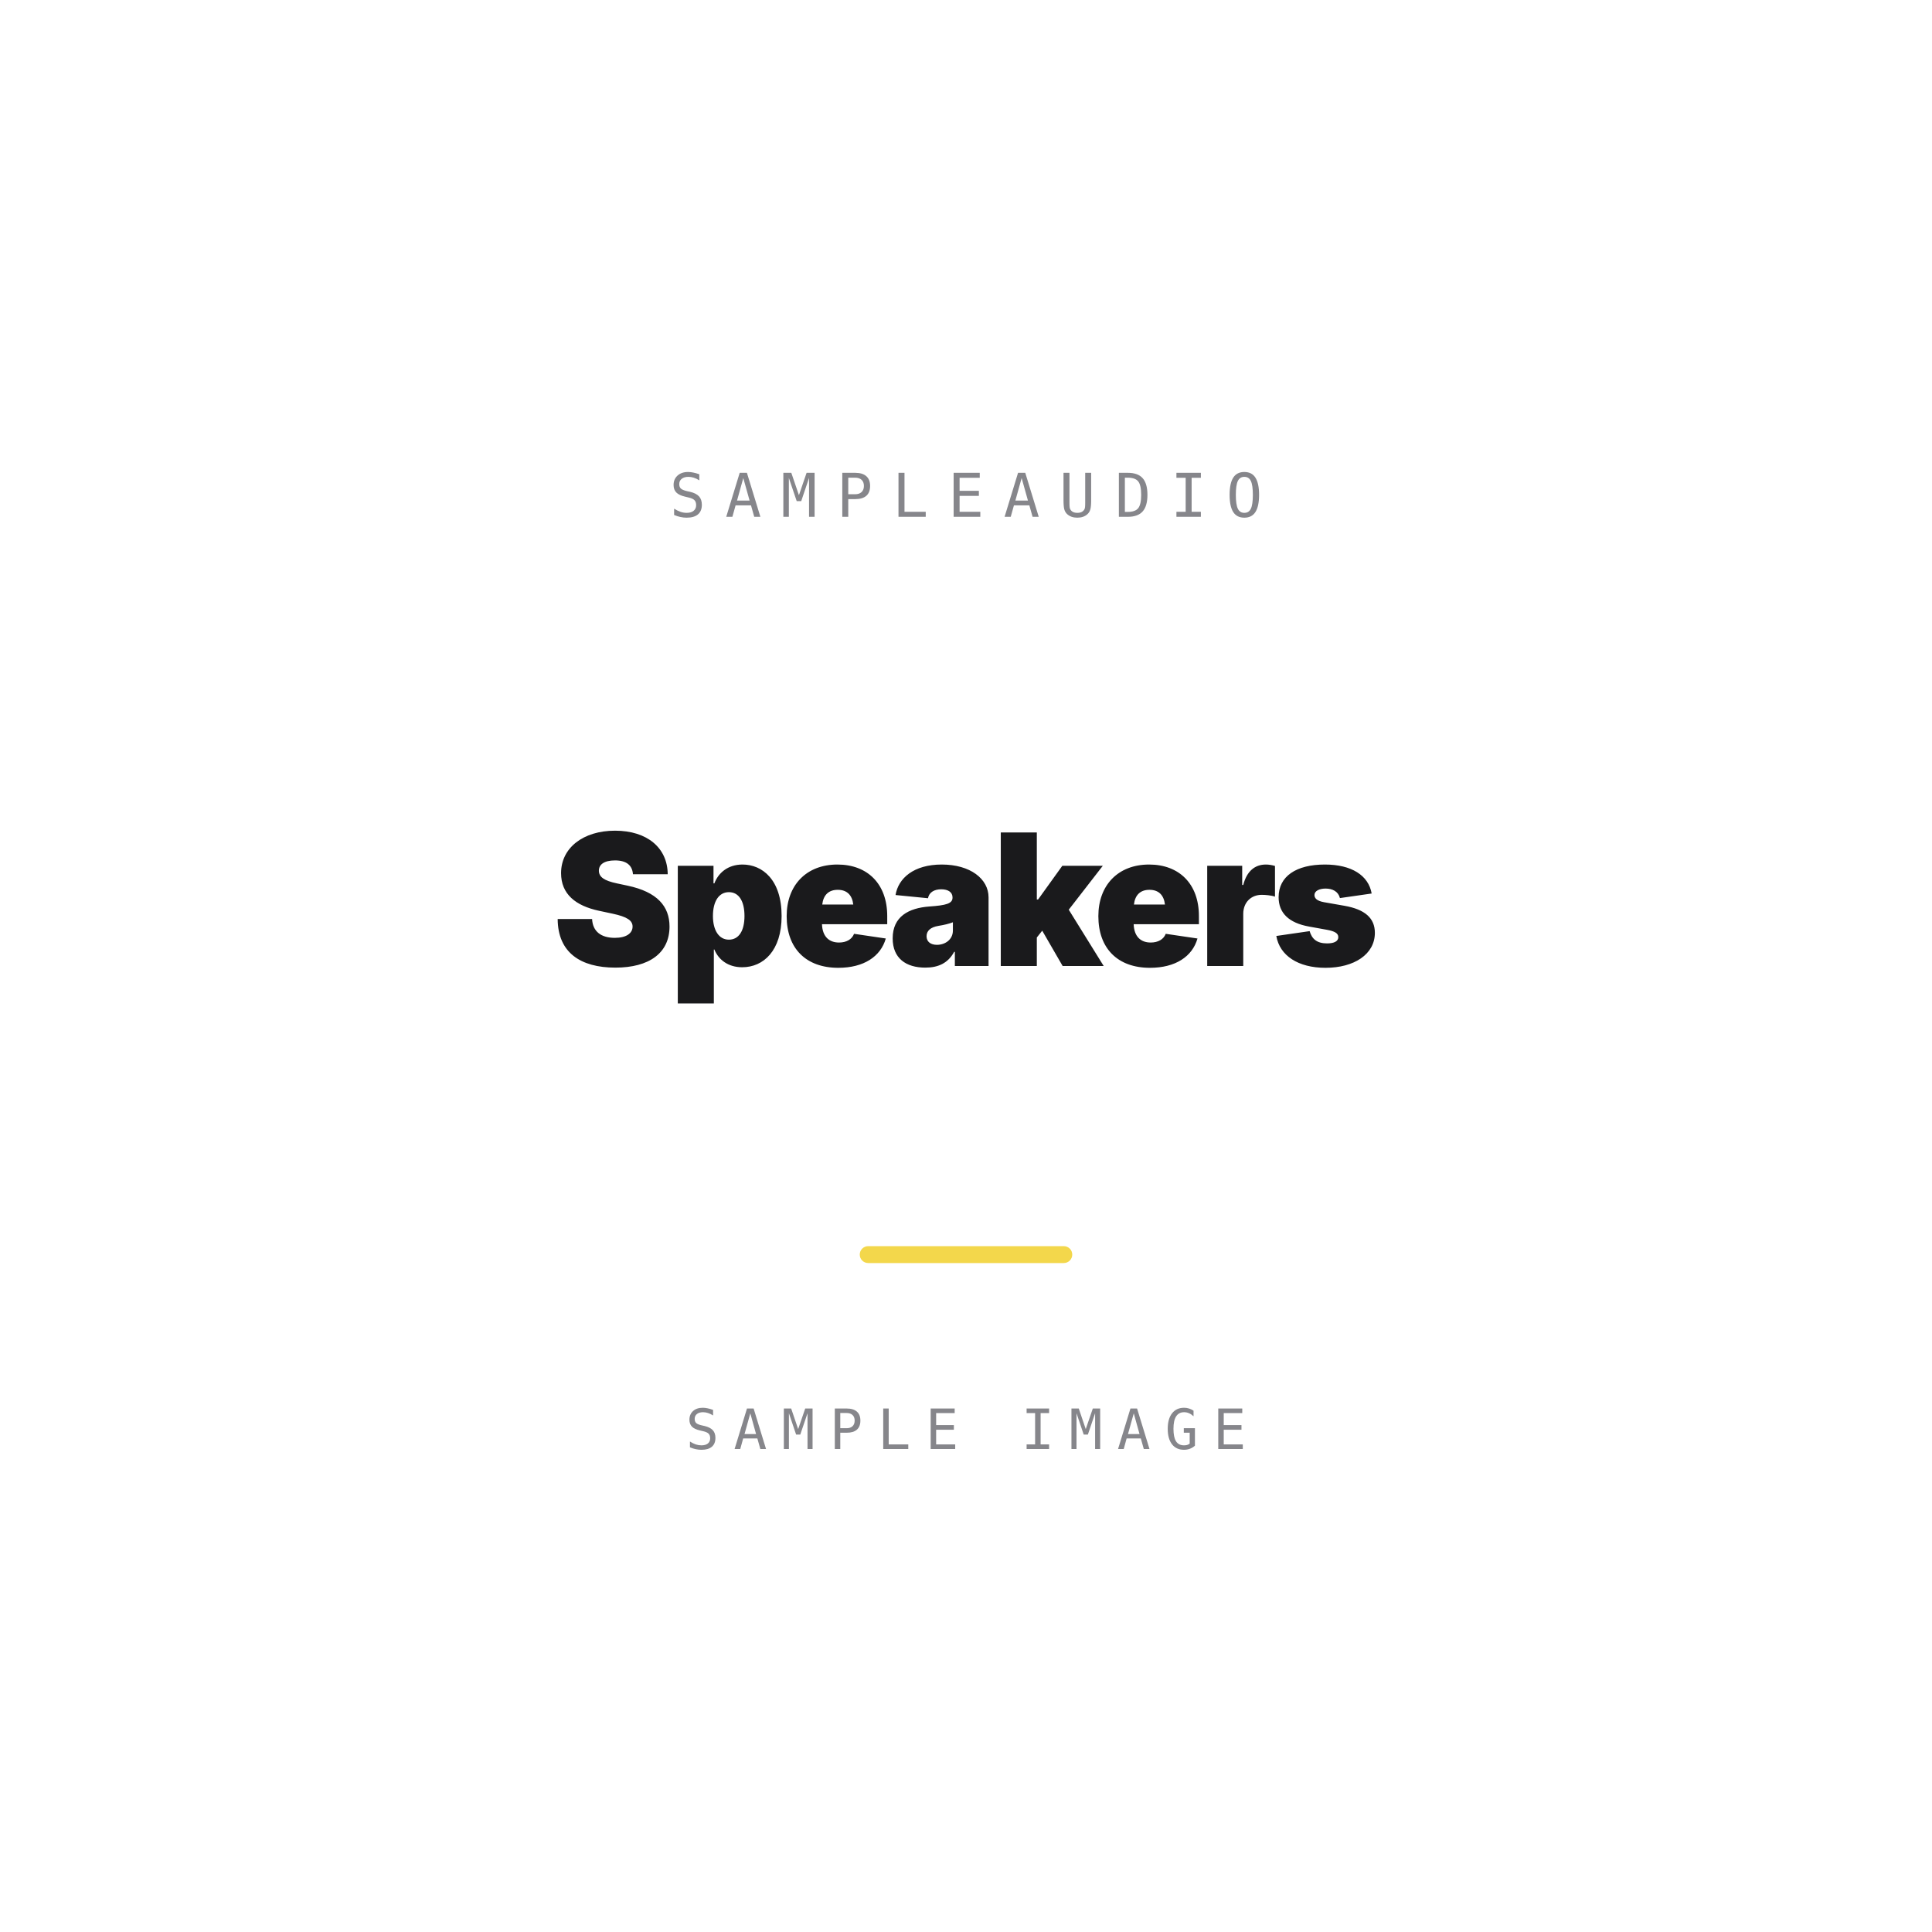
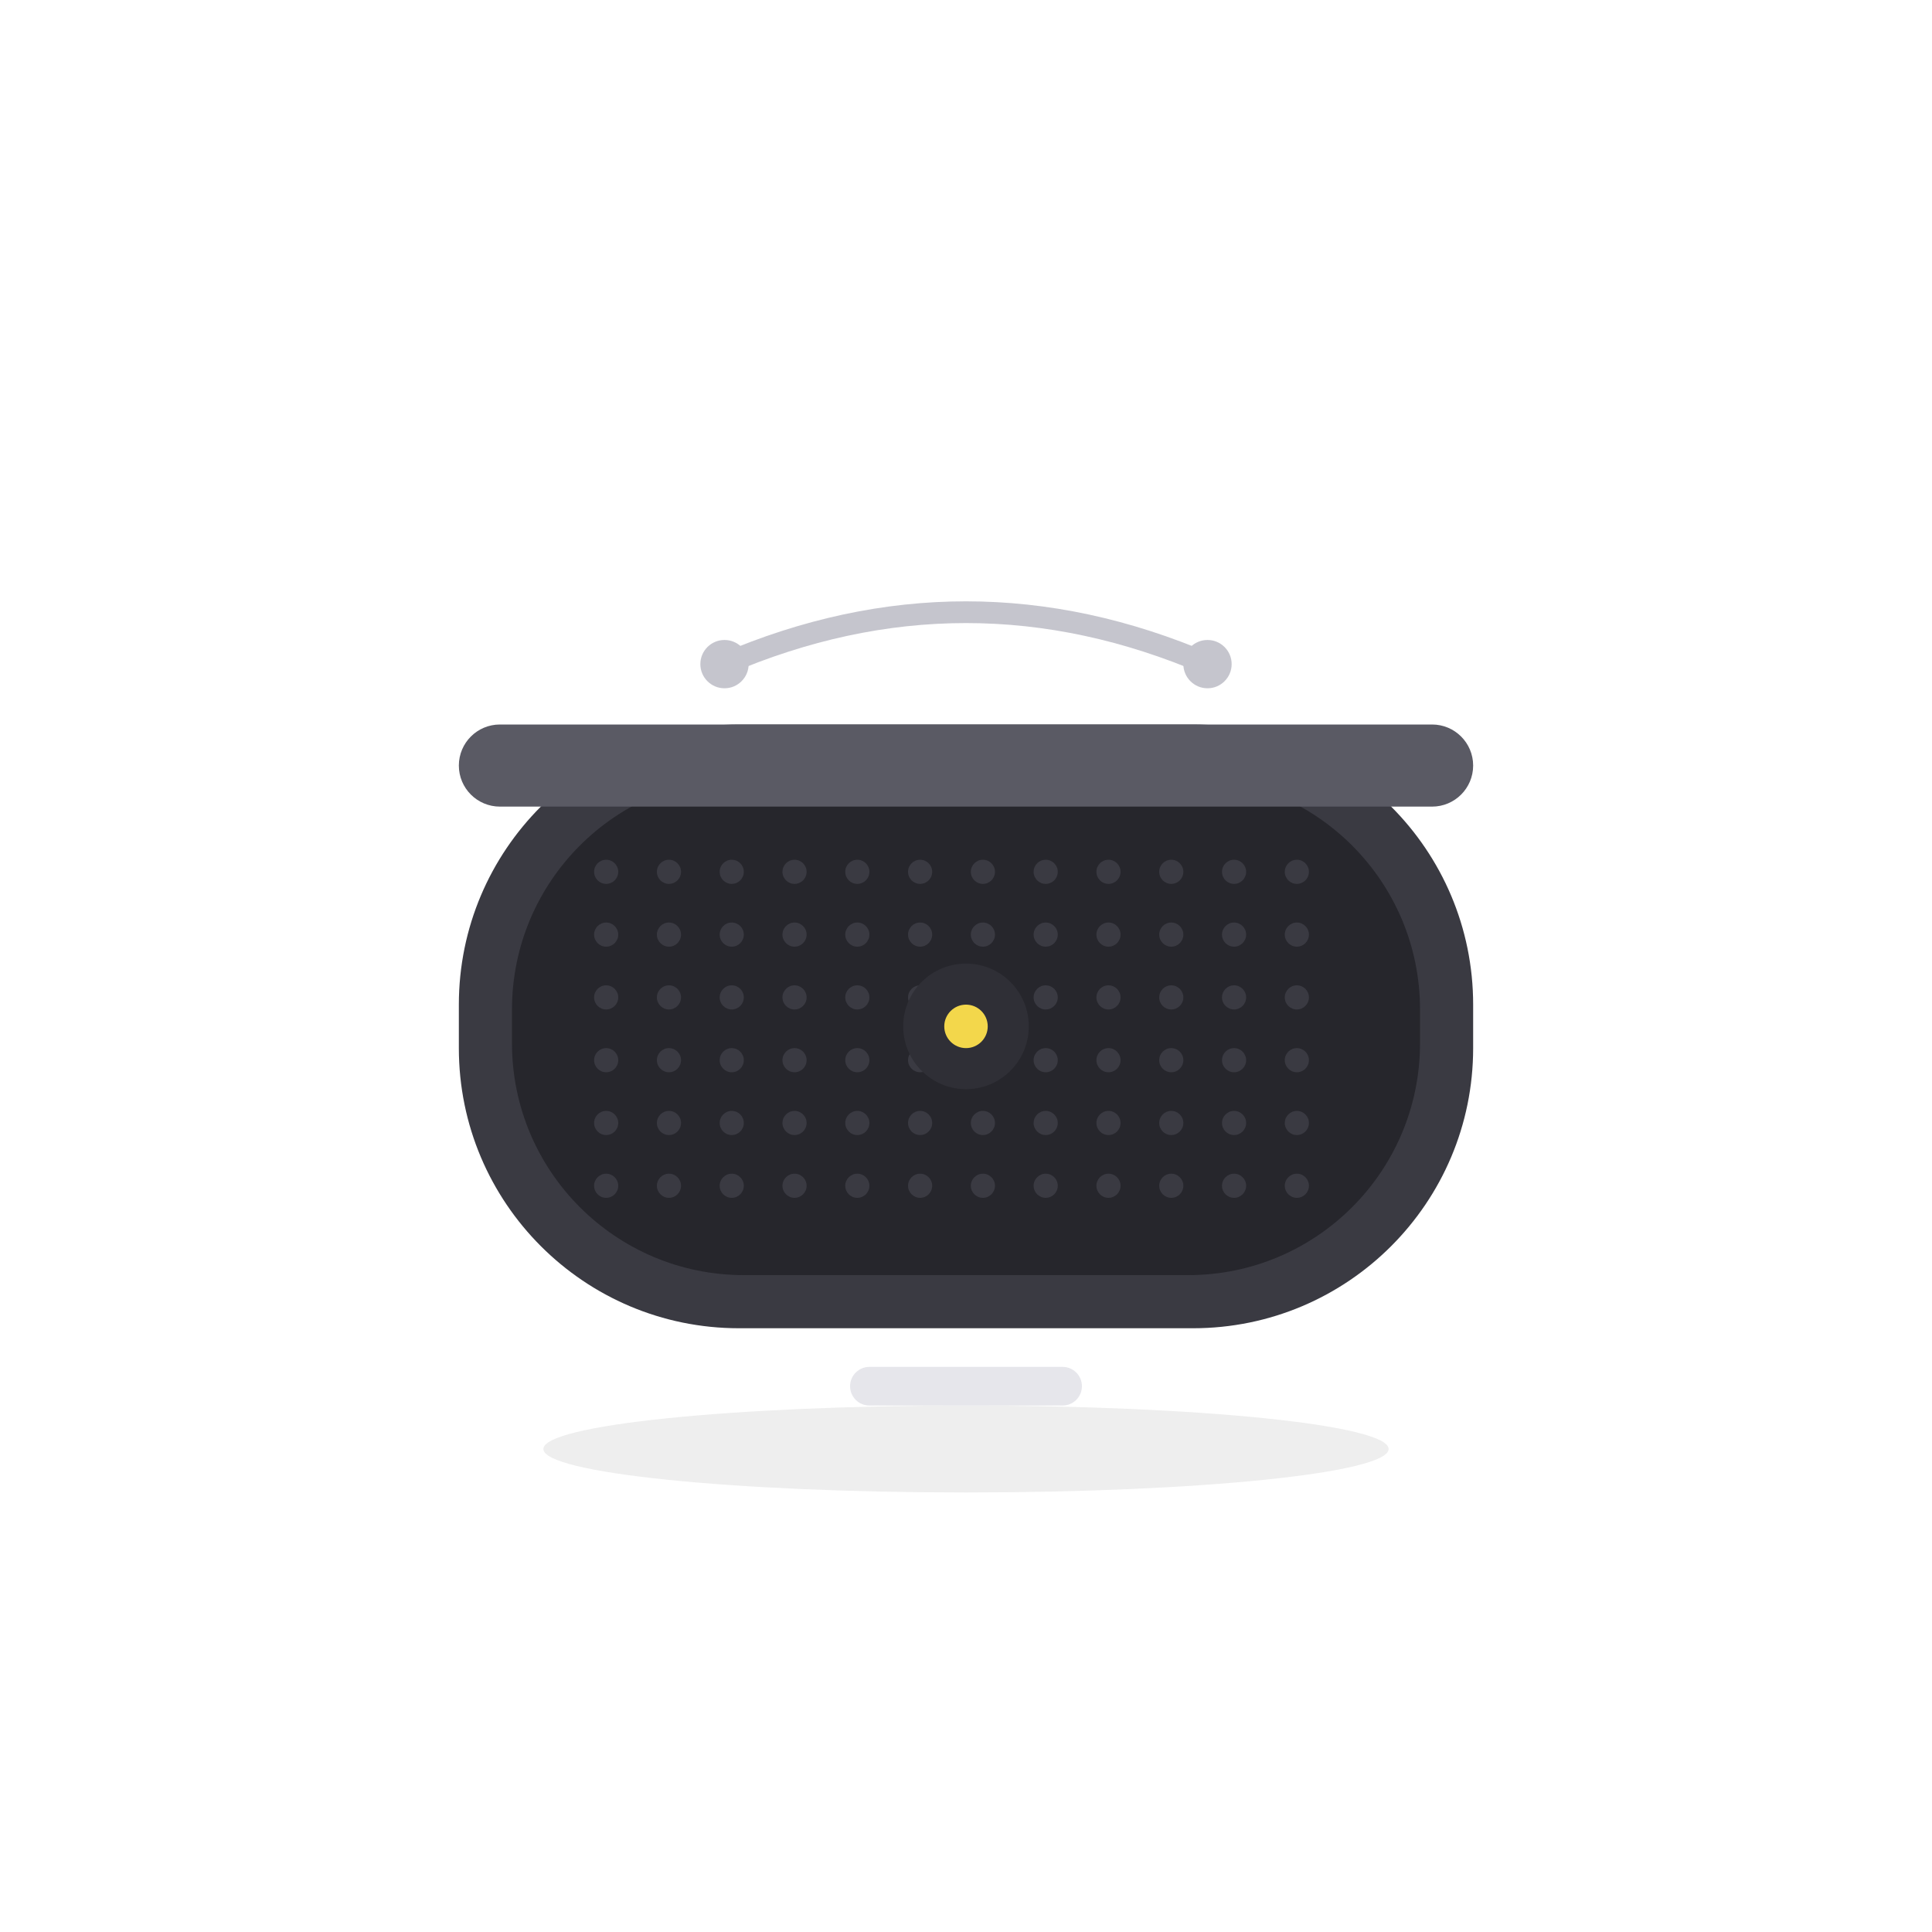
- <svg xmlns="http://www.w3.org/2000/svg" viewBox="0 0 800 800" width="800" height="800" role="img" aria-label="Speakers — sample product image">
+ <svg xmlns="http://www.w3.org/2000/svg" viewBox="0 0 800 800" width="800" height="800" role="img" aria-label="Illustration of Sample Portable Bluetooth Speaker 10W">
  <rect width="800" height="800" fill="#FFFFFF" />
-   <text x="400" y="214" text-anchor="middle" font-family="ui-monospace, SFMono-Regular, Menlo, monospace" font-size="25" letter-spacing="8" fill="#86868B">SAMPLEAUDIO</text>
-   <g font-family="Archivo, Inter, Helvetica, Arial, sans-serif">
-     <text x="400" y="400" text-anchor="middle" font-size="76" font-weight="900" letter-spacing="-2.5" fill="#1A1A1C">Speakers</text>
+   <ellipse cx="400" cy="600" rx="175" ry="18" fill="#000" opacity=".07" />
+   <rect x="190" y="300" width="420" height="250" rx="116" fill="#3A3A42" />
+   <rect x="212" y="322" width="376" height="206" rx="96" fill="#26262C" />
+   <g opacity=".55">
+     <circle cx="251" cy="361" r="5" fill="#4A4A54" />
+     <circle cx="277" cy="361" r="5" fill="#4A4A54" />
+     <circle cx="303" cy="361" r="5" fill="#4A4A54" />
+     <circle cx="329" cy="361" r="5" fill="#4A4A54" />
+     <circle cx="355" cy="361" r="5" fill="#4A4A54" />
+     <circle cx="381" cy="361" r="5" fill="#4A4A54" />
+     <circle cx="407" cy="361" r="5" fill="#4A4A54" />
+     <circle cx="433" cy="361" r="5" fill="#4A4A54" />
+     <circle cx="459" cy="361" r="5" fill="#4A4A54" />
+     <circle cx="485" cy="361" r="5" fill="#4A4A54" />
+     <circle cx="511" cy="361" r="5" fill="#4A4A54" />
+     <circle cx="537" cy="361" r="5" fill="#4A4A54" />
+     <circle cx="251" cy="387" r="5" fill="#4A4A54" />
+     <circle cx="277" cy="387" r="5" fill="#4A4A54" />
+     <circle cx="303" cy="387" r="5" fill="#4A4A54" />
+     <circle cx="329" cy="387" r="5" fill="#4A4A54" />
+     <circle cx="355" cy="387" r="5" fill="#4A4A54" />
+     <circle cx="381" cy="387" r="5" fill="#4A4A54" />
+     <circle cx="407" cy="387" r="5" fill="#4A4A54" />
+     <circle cx="433" cy="387" r="5" fill="#4A4A54" />
+     <circle cx="459" cy="387" r="5" fill="#4A4A54" />
+     <circle cx="485" cy="387" r="5" fill="#4A4A54" />
+     <circle cx="511" cy="387" r="5" fill="#4A4A54" />
+     <circle cx="537" cy="387" r="5" fill="#4A4A54" />
+     <circle cx="251" cy="413" r="5" fill="#4A4A54" />
+     <circle cx="277" cy="413" r="5" fill="#4A4A54" />
+     <circle cx="303" cy="413" r="5" fill="#4A4A54" />
+     <circle cx="329" cy="413" r="5" fill="#4A4A54" />
+     <circle cx="355" cy="413" r="5" fill="#4A4A54" />
+     <circle cx="381" cy="413" r="5" fill="#4A4A54" />
+     <circle cx="407" cy="413" r="5" fill="#4A4A54" />
+     <circle cx="433" cy="413" r="5" fill="#4A4A54" />
+     <circle cx="459" cy="413" r="5" fill="#4A4A54" />
+     <circle cx="485" cy="413" r="5" fill="#4A4A54" />
+     <circle cx="511" cy="413" r="5" fill="#4A4A54" />
+     <circle cx="537" cy="413" r="5" fill="#4A4A54" />
+     <circle cx="251" cy="439" r="5" fill="#4A4A54" />
+     <circle cx="277" cy="439" r="5" fill="#4A4A54" />
+     <circle cx="303" cy="439" r="5" fill="#4A4A54" />
+     <circle cx="329" cy="439" r="5" fill="#4A4A54" />
+     <circle cx="355" cy="439" r="5" fill="#4A4A54" />
+     <circle cx="381" cy="439" r="5" fill="#4A4A54" />
+     <circle cx="407" cy="439" r="5" fill="#4A4A54" />
+     <circle cx="433" cy="439" r="5" fill="#4A4A54" />
+     <circle cx="459" cy="439" r="5" fill="#4A4A54" />
+     <circle cx="485" cy="439" r="5" fill="#4A4A54" />
+     <circle cx="511" cy="439" r="5" fill="#4A4A54" />
+     <circle cx="537" cy="439" r="5" fill="#4A4A54" />
+     <circle cx="251" cy="465" r="5" fill="#4A4A54" />
+     <circle cx="277" cy="465" r="5" fill="#4A4A54" />
+     <circle cx="303" cy="465" r="5" fill="#4A4A54" />
+     <circle cx="329" cy="465" r="5" fill="#4A4A54" />
+     <circle cx="355" cy="465" r="5" fill="#4A4A54" />
+     <circle cx="381" cy="465" r="5" fill="#4A4A54" />
+     <circle cx="407" cy="465" r="5" fill="#4A4A54" />
+     <circle cx="433" cy="465" r="5" fill="#4A4A54" />
+     <circle cx="459" cy="465" r="5" fill="#4A4A54" />
+     <circle cx="485" cy="465" r="5" fill="#4A4A54" />
+     <circle cx="511" cy="465" r="5" fill="#4A4A54" />
+     <circle cx="537" cy="465" r="5" fill="#4A4A54" />
+     <circle cx="251" cy="491" r="5" fill="#4A4A54" />
+     <circle cx="277" cy="491" r="5" fill="#4A4A54" />
+     <circle cx="303" cy="491" r="5" fill="#4A4A54" />
+     <circle cx="329" cy="491" r="5" fill="#4A4A54" />
+     <circle cx="355" cy="491" r="5" fill="#4A4A54" />
+     <circle cx="381" cy="491" r="5" fill="#4A4A54" />
+     <circle cx="407" cy="491" r="5" fill="#4A4A54" />
+     <circle cx="433" cy="491" r="5" fill="#4A4A54" />
+     <circle cx="459" cy="491" r="5" fill="#4A4A54" />
+     <circle cx="485" cy="491" r="5" fill="#4A4A54" />
+     <circle cx="511" cy="491" r="5" fill="#4A4A54" />
+     <circle cx="537" cy="491" r="5" fill="#4A4A54" />
  </g>
-   <rect x="356" y="516" width="88" height="7" rx="3.5" fill="#F3D74B" />
-   <text x="400" y="600" text-anchor="middle" font-family="ui-monospace, SFMono-Regular, Menlo, monospace" font-size="23" letter-spacing="6" fill="#86868B">SAMPLE IMAGE</text>
+   <rect x="190" y="300" width="420" height="34" rx="17" fill="#5A5A64" />
+   <circle cx="300" cy="275" r="10" fill="#C5C5CD" />
+   <circle cx="500" cy="275" r="10" fill="#C5C5CD" />
+   <path d="M300 275 Q400 232 500 275" fill="none" stroke="#C5C5CD" stroke-width="9" stroke-linecap="round" stroke-linejoin="round" />
+   <rect x="352" y="566" width="96" height="16" rx="8" fill="#E6E6EB" />
+   <circle cx="400" cy="425" r="26" fill="#2F2F36" />
+   <circle cx="400" cy="425" r="9" fill="#F3D74B" />
</svg>
